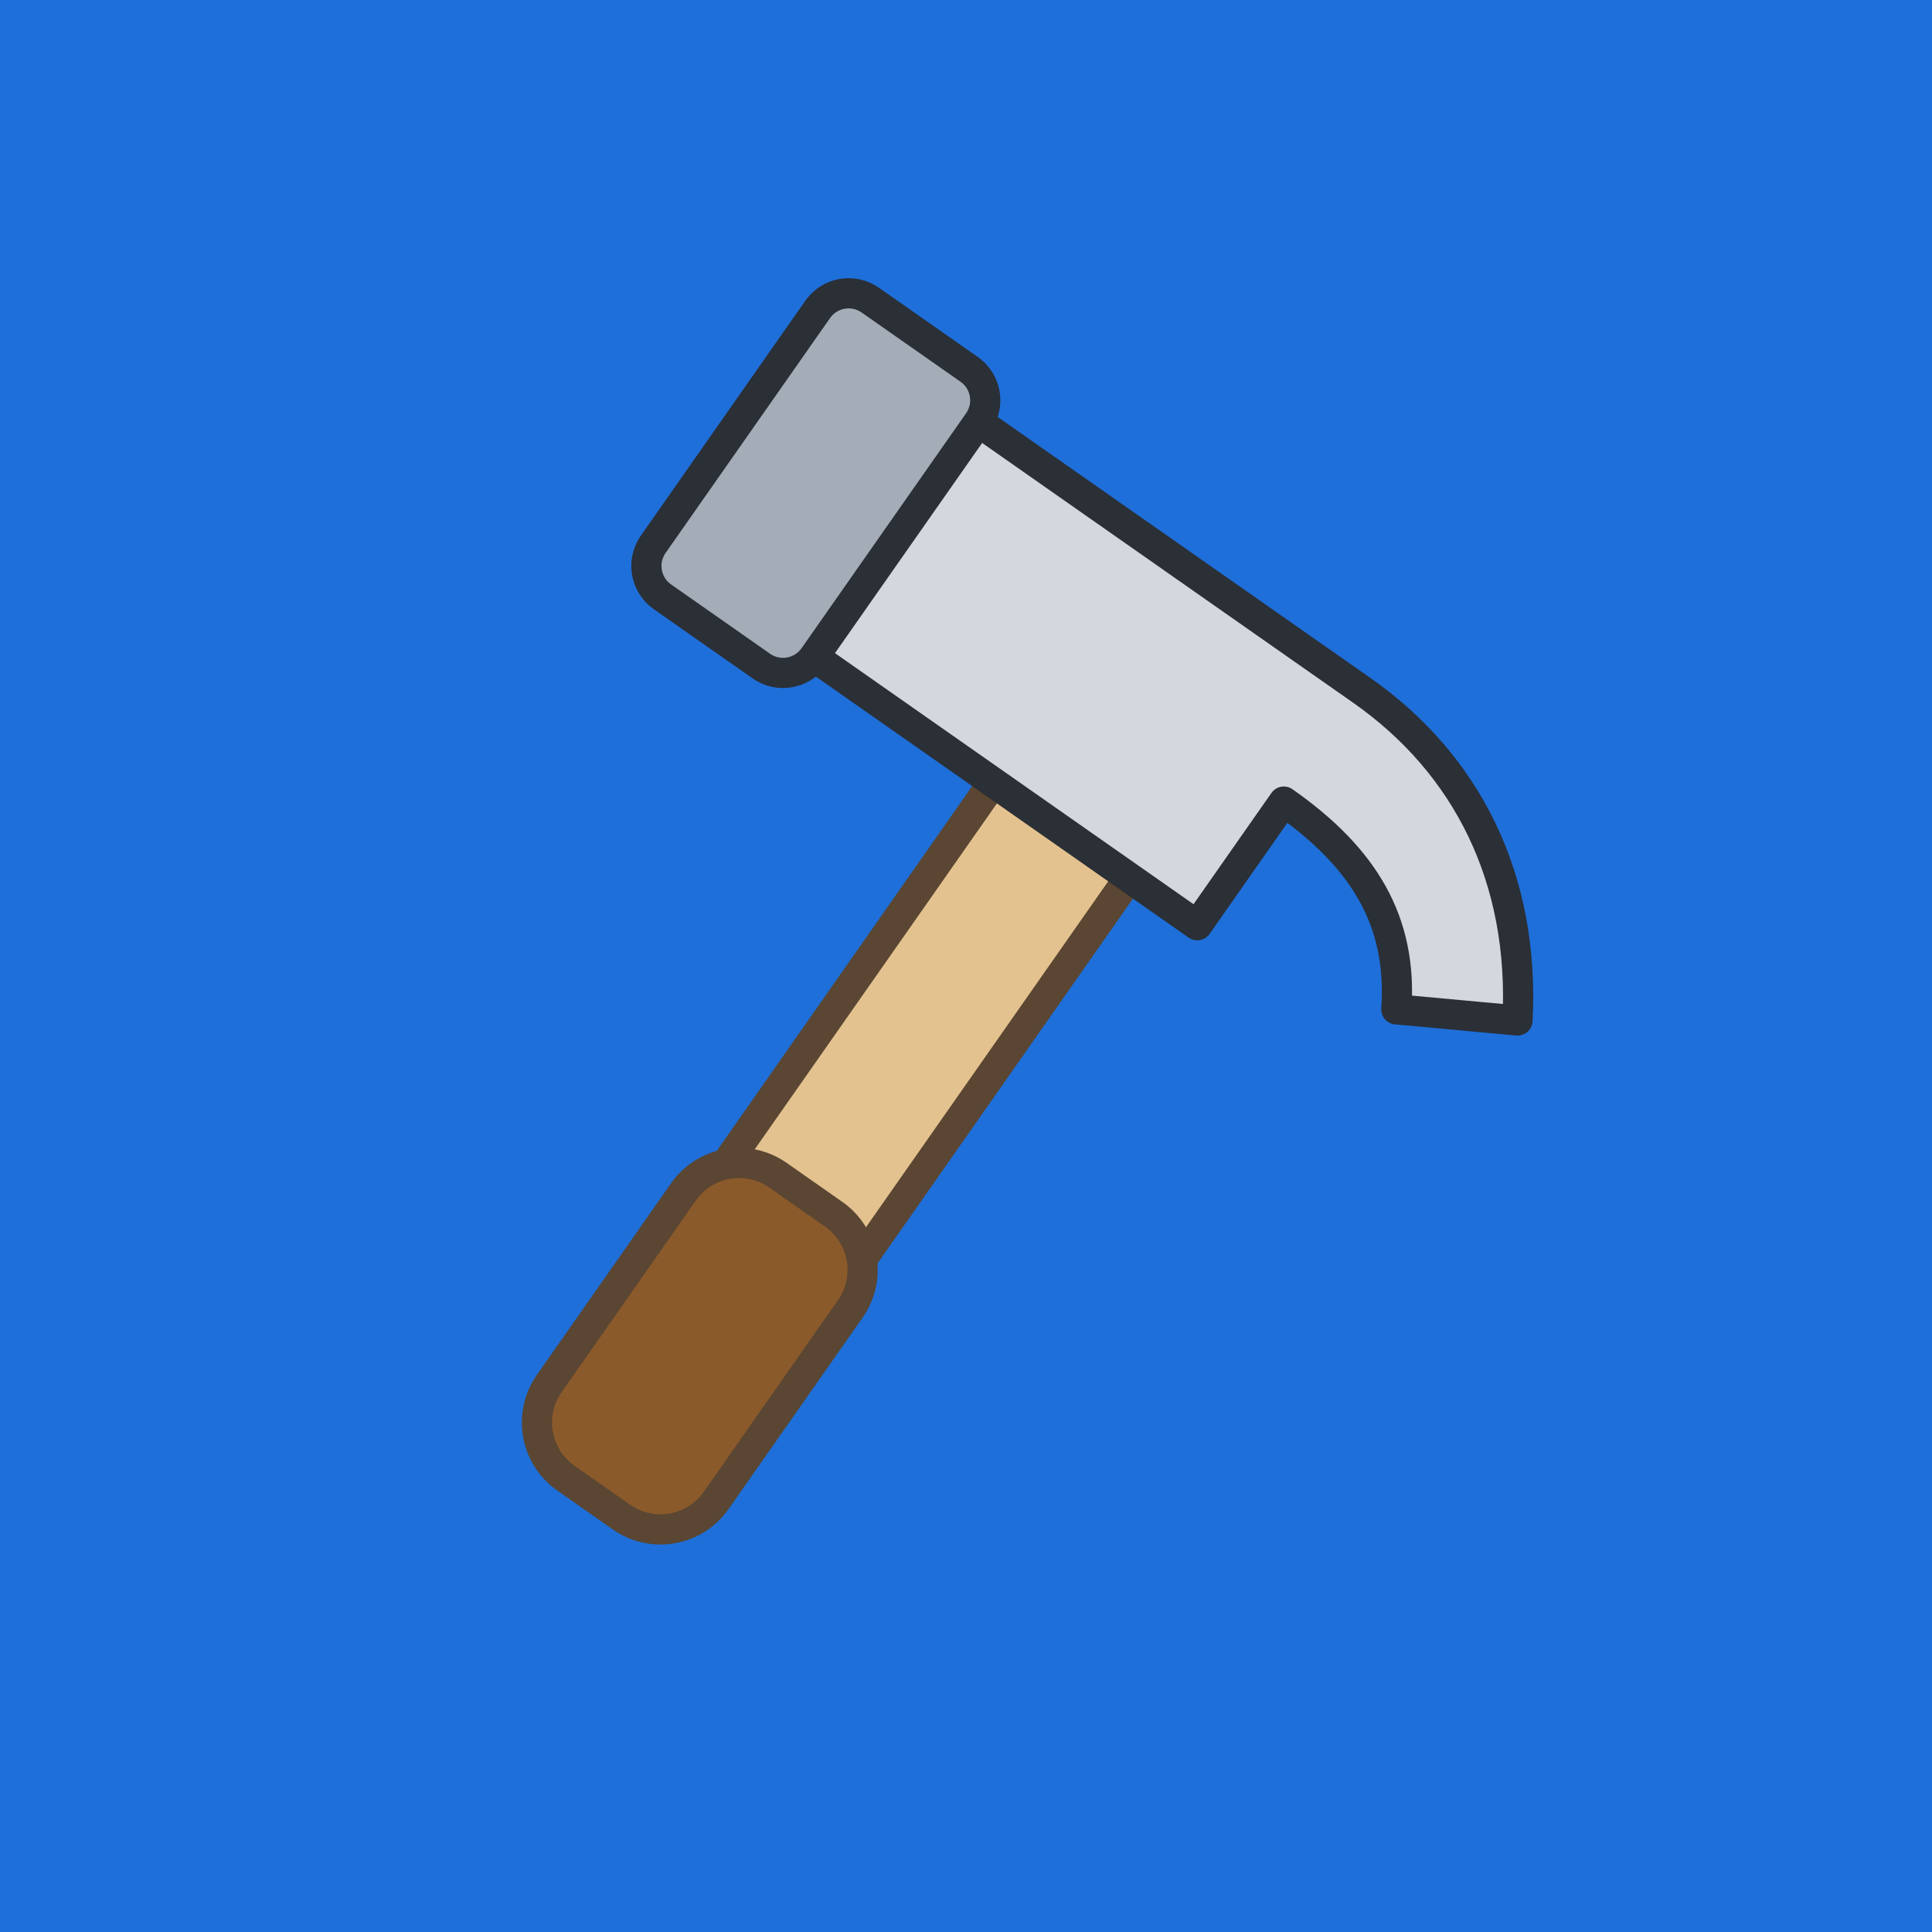
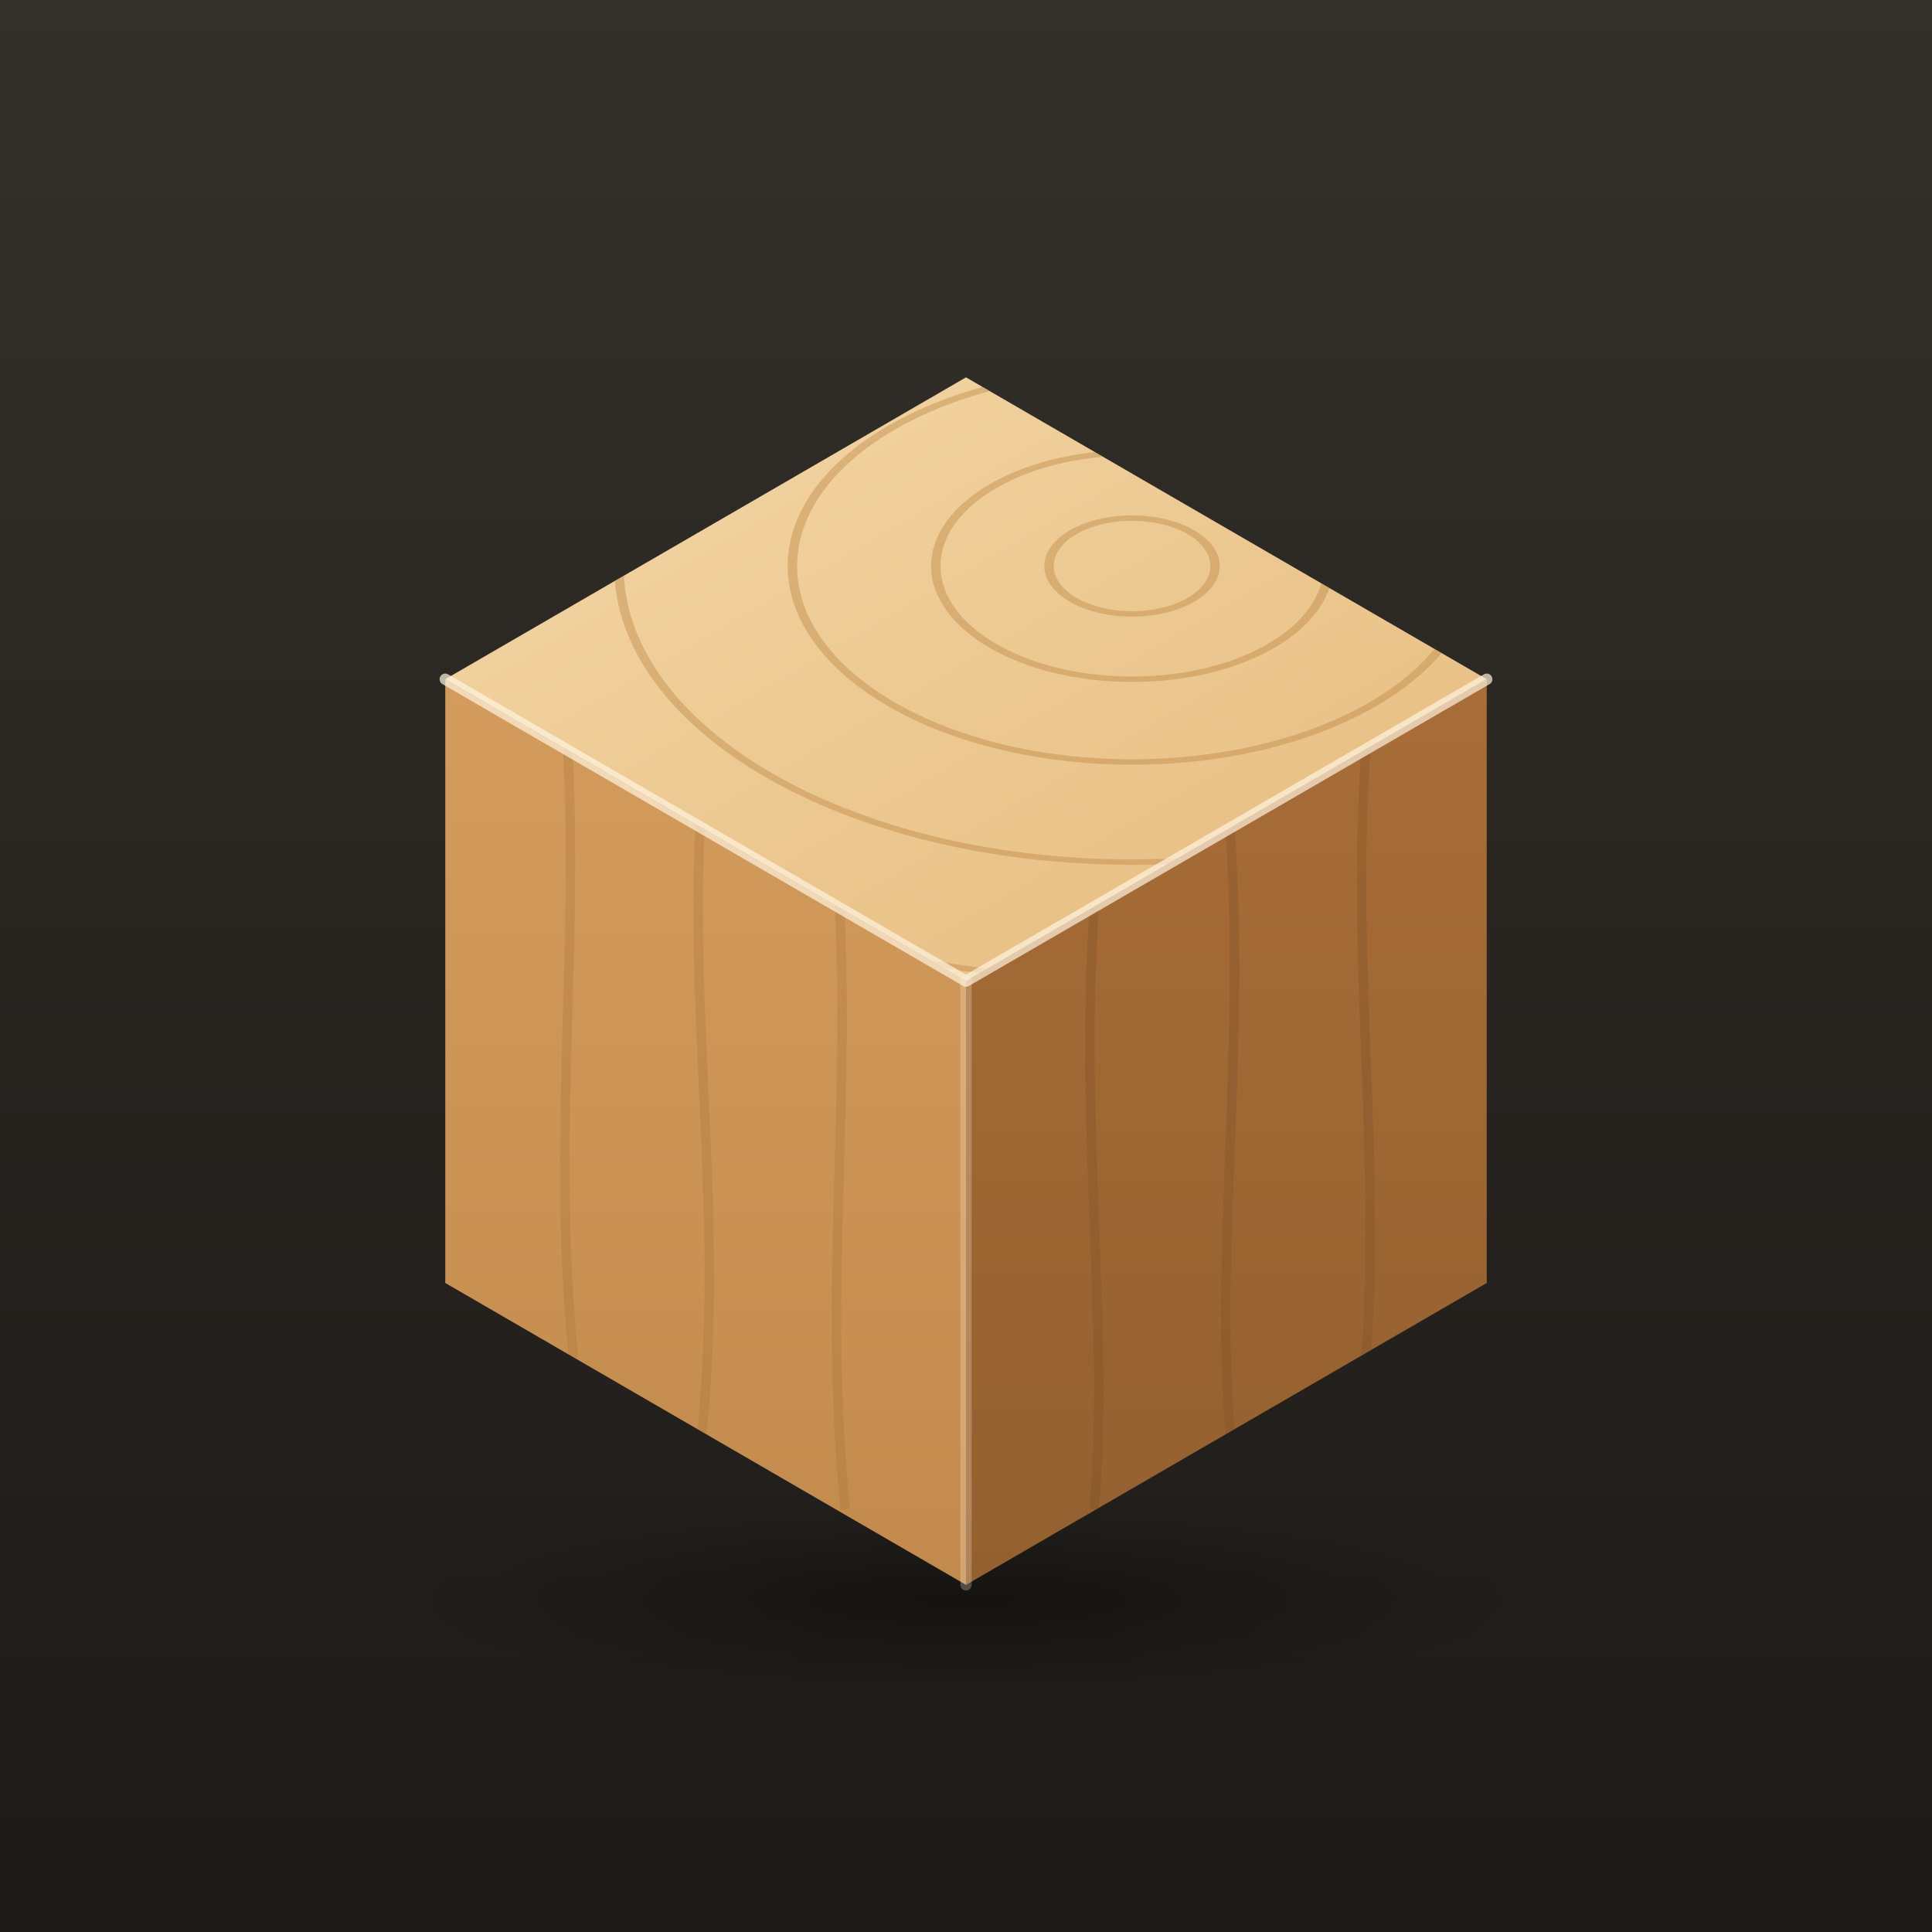
<svg xmlns="http://www.w3.org/2000/svg" viewBox="0 0 512 512">
-   <rect width="512" height="512" fill="#1e6fd9" />
-   <g transform="rotate(35 256 256)" stroke-linejoin="round">
-     <rect x="234" y="200" width="44" height="222" rx="14" fill="#e3c28f" stroke="#5a4632" stroke-width="8" />
-     <rect x="229" y="330" width="54" height="98" rx="18" fill="#8b5a2b" stroke="#5a4632" stroke-width="8" />
-     <path d="M168 136 H300 C 334 136 364 152 384 184 L 356 200 C 344 180 326 172 300 172 V 212 H168 Z" fill="#d3d8df" stroke="#2b2f36" stroke-width="8" />
-     <rect x="124" y="126" width="52" height="96" rx="10" fill="#a4acb7" stroke="#2b2f36" stroke-width="8" />
+   <defs>
+     <linearGradient id="bg" x1="0" y1="0" x2="0" y2="1">
+       <stop offset="0" stop-color="#34302b" />
+       <stop offset="1" stop-color="#1c1a17" />
+     </linearGradient>
+     <radialGradient id="shadow" cx="0.5" cy="0.5" r="0.5">
+       <stop offset="0" stop-color="#000" stop-opacity="0.35" />
+       <stop offset="1" stop-color="#000" stop-opacity="0" />
+     </radialGradient>
+     <linearGradient id="top" x1="0" y1="0" x2="1" y2="1">
+       <stop offset="0" stop-color="#f4d7a6" />
+       <stop offset="1" stop-color="#e5bb7e" />
+     </linearGradient>
+     <linearGradient id="left" x1="0" y1="0" x2="0" y2="1">
+       <stop offset="0" stop-color="#d49c5c" />
+       <stop offset="1" stop-color="#c28a4c" />
+     </linearGradient>
+     <linearGradient id="right" x1="0" y1="0" x2="0" y2="1">
+       <stop offset="0" stop-color="#a86d38" />
+       <stop offset="1" stop-color="#93602f" />
+     </linearGradient>
+     <clipPath id="cTop">
+       <path d="M256 100 L394 180 L256 260 L118 180 Z" />
+     </clipPath>
+     <clipPath id="cLeft">
+       <path d="M118 180 L256 260 L256 420 L118 340 Z" />
+     </clipPath>
+     <clipPath id="cRight">
+       <path d="M394 180 L256 260 L256 420 L394 340 Z" />
+     </clipPath>
+   </defs>
+   <rect width="512" height="512" fill="url(#bg)" />
+   <ellipse cx="256" cy="424" rx="150" ry="26" fill="url(#shadow)" />
+   <path d="M256 100 L394 180 L256 260 L118 180 Z" fill="url(#top)" />
+   <path d="M118 180 L256 260 L256 420 L118 340 Z" fill="url(#left)" />
+   <path d="M394 180 L256 260 L256 420 L394 340 Z" fill="url(#right)" />
+   <g clip-path="url(#cTop)" fill="none" stroke="#b9823f" stroke-opacity="0.4" stroke-width="2.5">
+     <g transform="translate(300 150) scale(1 0.577)">
+       <circle r="22" />
+       <circle r="52" />
+       <circle r="90" />
+       <circle r="136" />
+       <circle r="190" />
+     </g>
+   </g>
+   <g clip-path="url(#cLeft)" fill="none" stroke="#9c6a34" stroke-opacity="0.22" stroke-width="2.5">
+     <path d="M150 190 C 154 250, 146 300, 152 360" />
+     <path d="M186 210 C 182 270, 192 320, 186 380" />
+     <path d="M222 232 C 226 290, 218 340, 224 400" />
+   </g>
+   <g clip-path="url(#cRight)" fill="none" stroke="#6e4520" stroke-opacity="0.22" stroke-width="2.5">
+     <path d="M290 240 C 286 300, 294 350, 290 400" />
+     <path d="M326 220 C 330 280, 322 330, 326 380" />
+     <path d="M362 198 C 358 256, 366 306, 362 360" />
+   </g>
+   <g fill="none" stroke-linejoin="round" stroke-linecap="round">
+     <path d="M118 180 L256 260 L394 180" stroke="#fff4e0" stroke-opacity="0.7" stroke-width="3" />
+     <path d="M256 260 L256 420" stroke="#fff4e0" stroke-opacity="0.25" stroke-width="3" />
  </g>
</svg>
